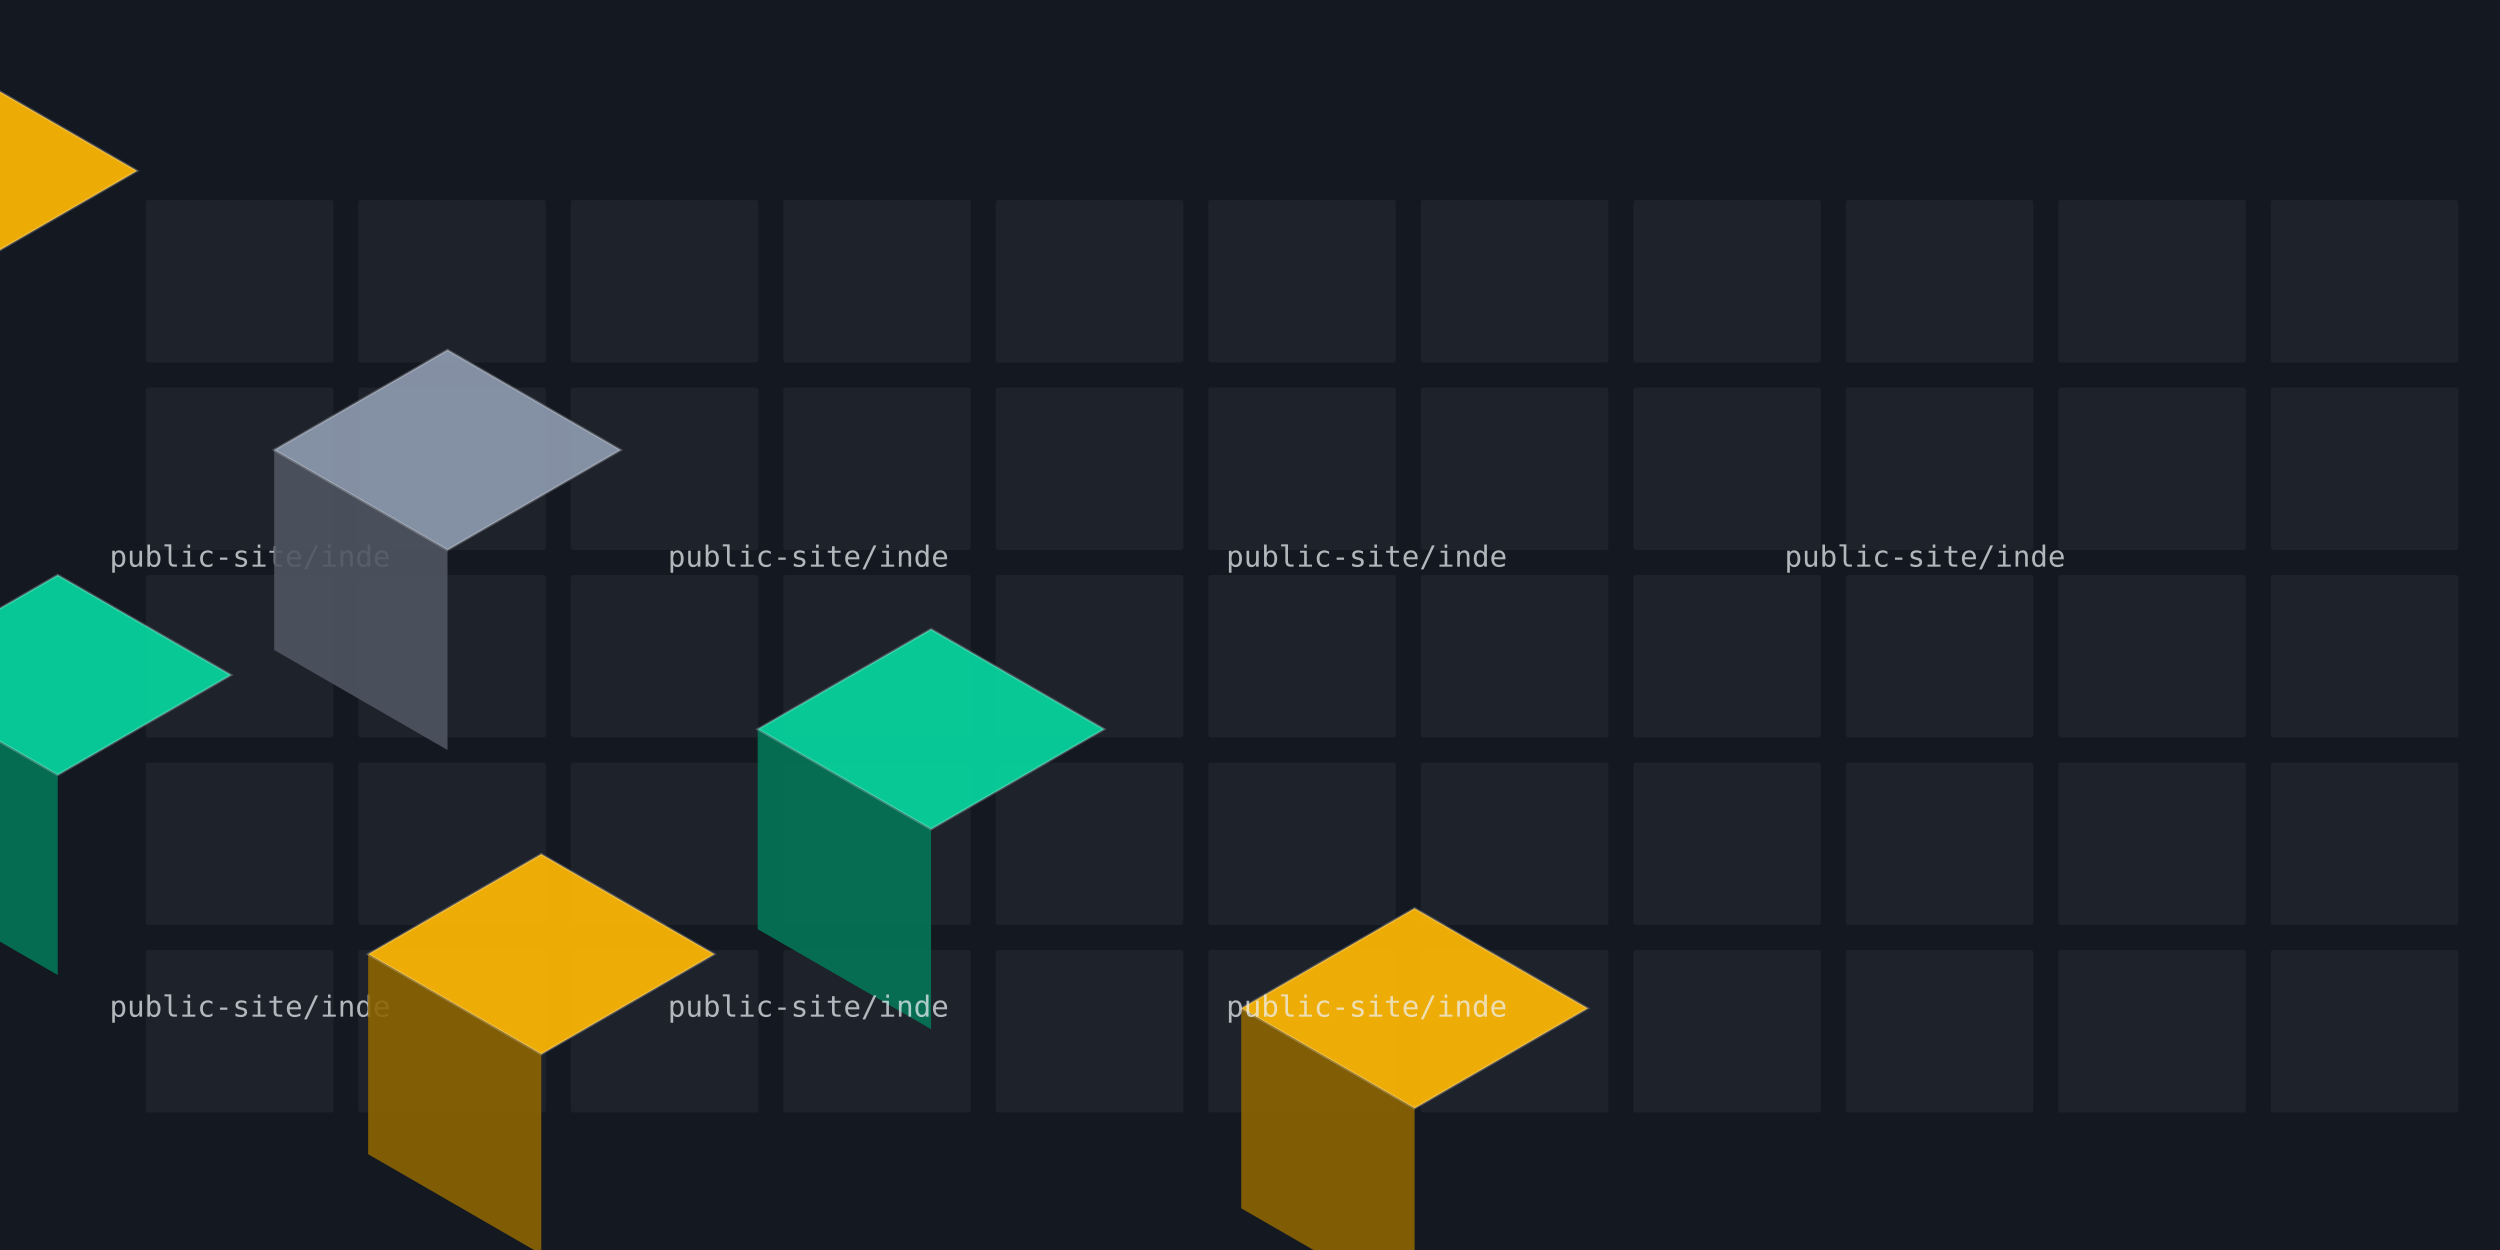
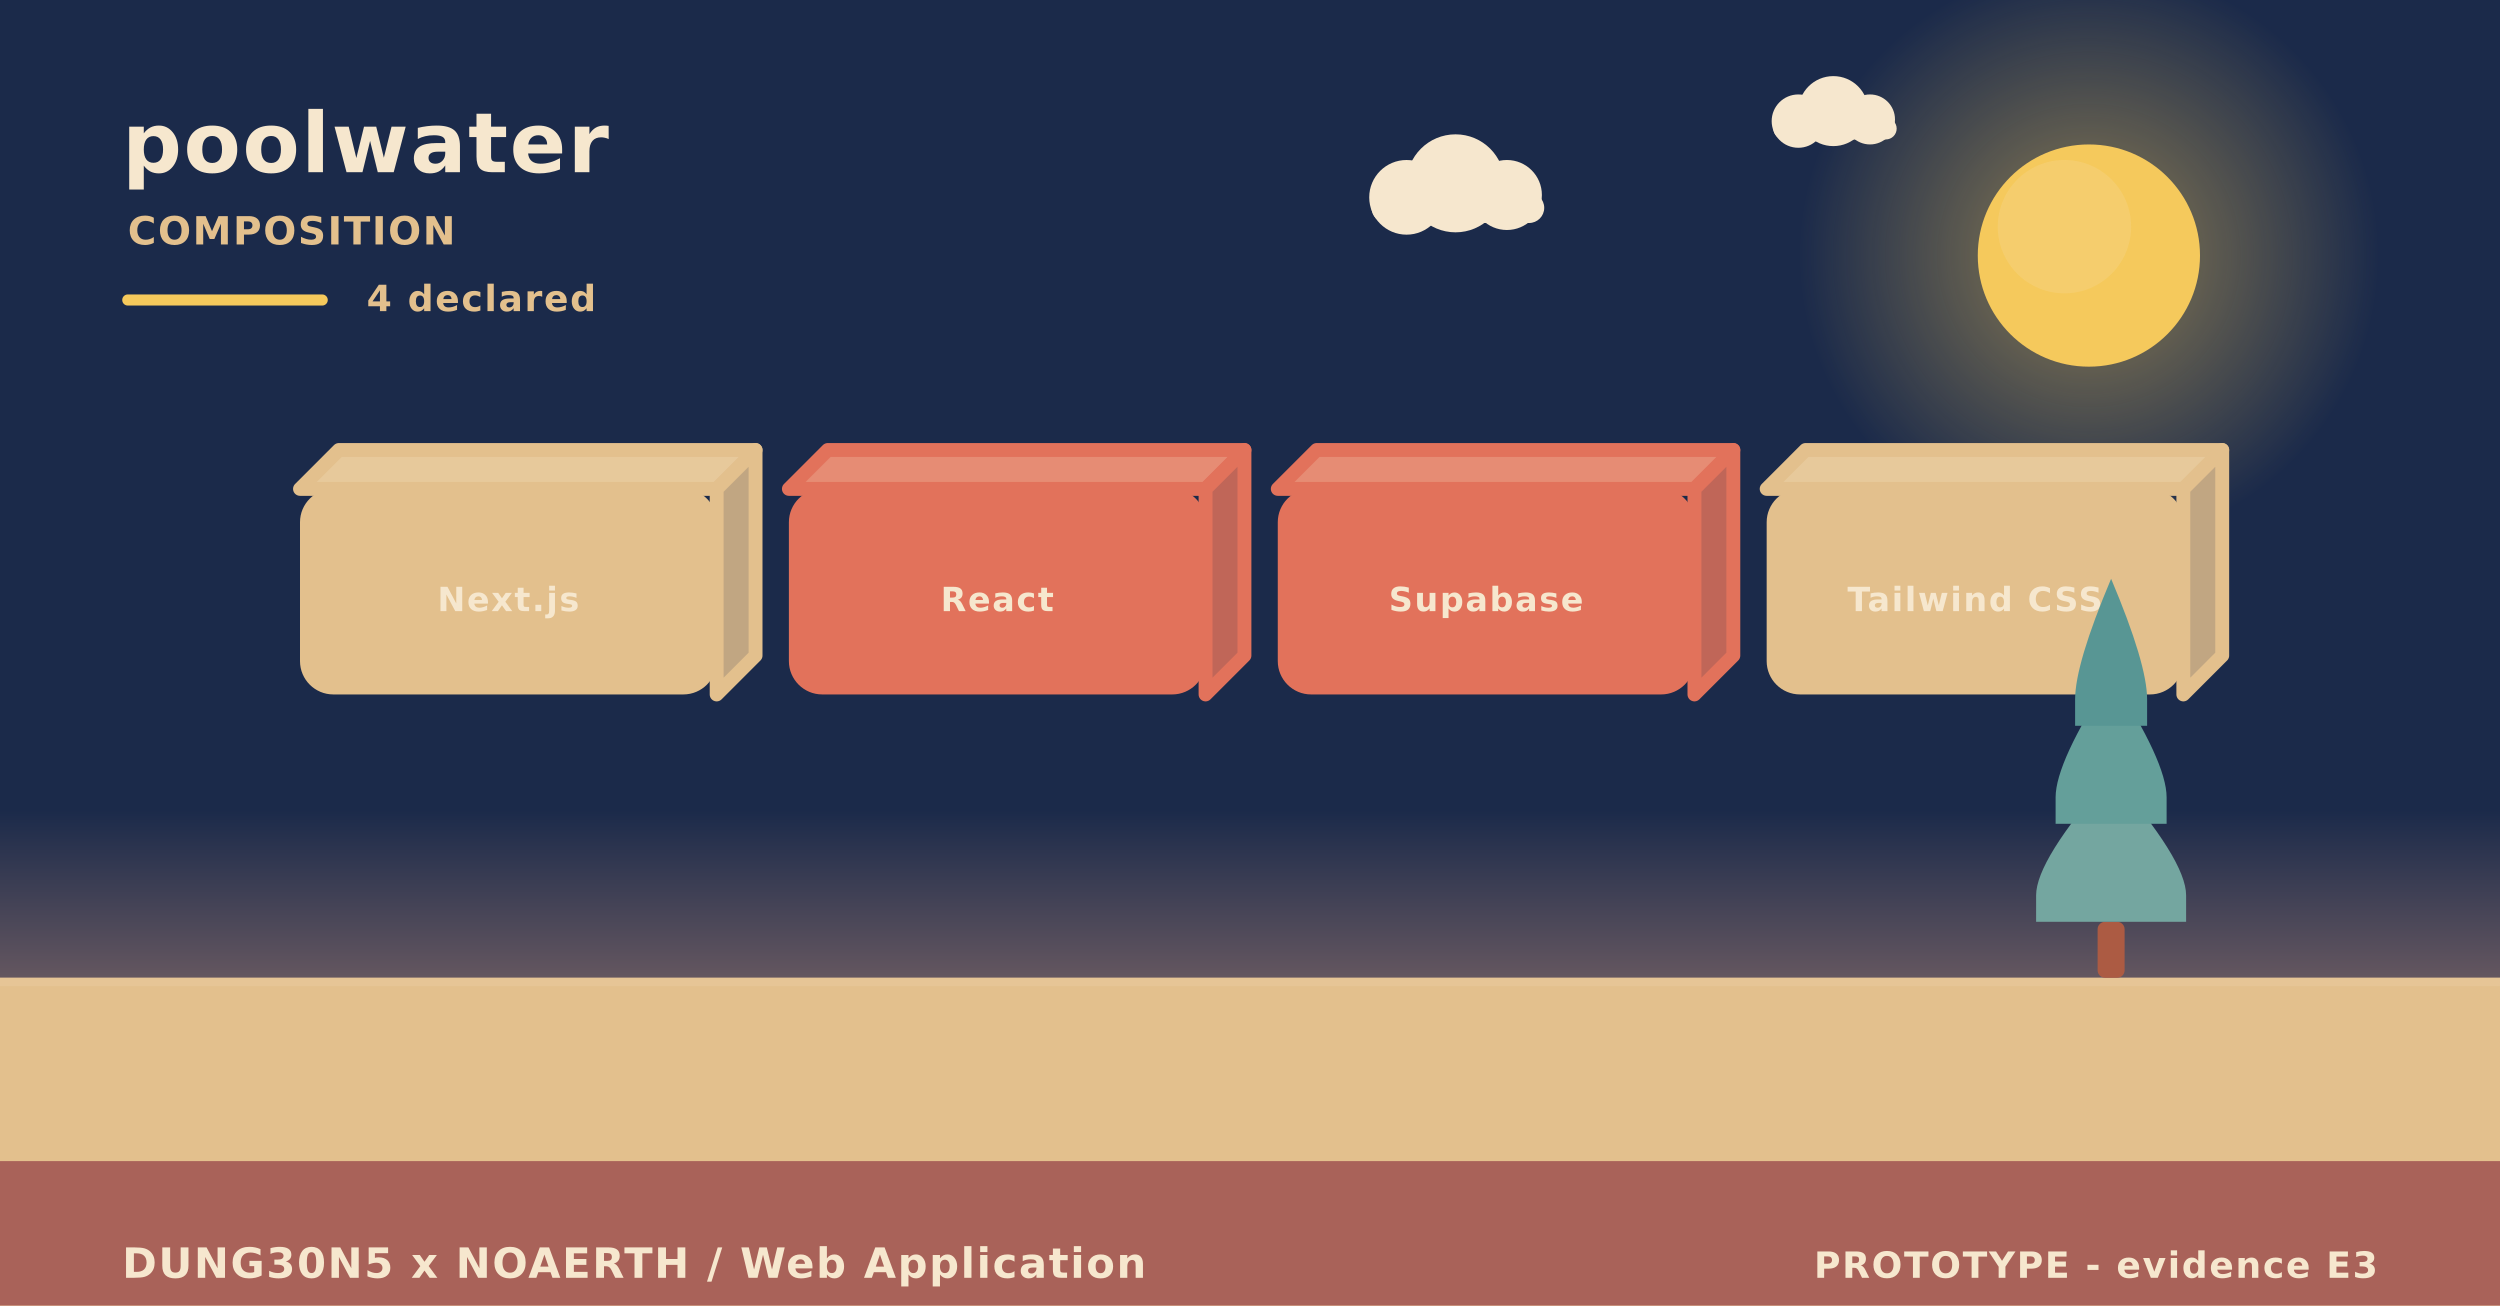
- <svg xmlns="http://www.w3.org/2000/svg" viewBox="0 0 1200 600" width="1200" height="600" role="img" aria-label="poolwater component map">
-   <rect width="1200" height="600" fill="#141821" />
-   <defs>
-     <linearGradient id="gc" x1="0" y1="0" x2="1" y2="1">
-       <stop offset="0%" stop-color="#ffb703" />
-       <stop offset="100%" stop-color="#8d99ae" />
-     </linearGradient>
-   </defs>
-   <rect x="70.00" y="96.00" width="90.00" height="78.00" rx="1.20" fill="#eef1f6" opacity="0.05" />
-   <rect x="172.00" y="96.00" width="90.00" height="78.00" rx="1.20" fill="#eef1f6" opacity="0.05" />
-   <rect x="274.00" y="96.00" width="90.00" height="78.00" rx="1.20" fill="#eef1f6" opacity="0.05" />
-   <rect x="376.00" y="96.00" width="90.00" height="78.00" rx="1.20" fill="#eef1f6" opacity="0.05" />
-   <rect x="478.00" y="96.00" width="90.00" height="78.00" rx="1.20" fill="#eef1f6" opacity="0.05" />
-   <rect x="580.00" y="96.00" width="90.00" height="78.00" rx="1.20" fill="#eef1f6" opacity="0.05" />
-   <rect x="682.00" y="96.00" width="90.00" height="78.00" rx="1.20" fill="#eef1f6" opacity="0.05" />
-   <rect x="784.00" y="96.00" width="90.00" height="78.00" rx="1.20" fill="#eef1f6" opacity="0.05" />
-   <rect x="886.00" y="96.00" width="90.00" height="78.00" rx="1.20" fill="#eef1f6" opacity="0.05" />
-   <rect x="988.00" y="96.00" width="90.00" height="78.00" rx="1.20" fill="#eef1f6" opacity="0.05" />
-   <rect x="1090.00" y="96.00" width="90.00" height="78.00" rx="1.20" fill="#eef1f6" opacity="0.05" />
-   <rect x="70.00" y="186.00" width="90.00" height="78.00" rx="1.20" fill="#eef1f6" opacity="0.05" />
-   <rect x="172.00" y="186.00" width="90.00" height="78.00" rx="1.20" fill="#eef1f6" opacity="0.05" />
-   <rect x="274.00" y="186.00" width="90.00" height="78.00" rx="1.20" fill="#eef1f6" opacity="0.05" />
-   <rect x="376.00" y="186.00" width="90.00" height="78.00" rx="1.20" fill="#eef1f6" opacity="0.05" />
-   <rect x="478.00" y="186.00" width="90.00" height="78.00" rx="1.20" fill="#eef1f6" opacity="0.05" />
-   <rect x="580.00" y="186.00" width="90.00" height="78.00" rx="1.20" fill="#eef1f6" opacity="0.05" />
-   <rect x="682.00" y="186.00" width="90.00" height="78.00" rx="1.20" fill="#eef1f6" opacity="0.05" />
-   <rect x="784.00" y="186.00" width="90.00" height="78.00" rx="1.20" fill="#eef1f6" opacity="0.05" />
-   <rect x="886.00" y="186.00" width="90.00" height="78.00" rx="1.20" fill="#eef1f6" opacity="0.05" />
-   <rect x="988.00" y="186.00" width="90.00" height="78.00" rx="1.20" fill="#eef1f6" opacity="0.05" />
-   <rect x="1090.00" y="186.00" width="90.00" height="78.00" rx="1.20" fill="#eef1f6" opacity="0.05" />
-   <rect x="70.00" y="276.00" width="90.00" height="78.00" rx="1.20" fill="#eef1f6" opacity="0.05" />
-   <rect x="172.00" y="276.00" width="90.00" height="78.00" rx="1.20" fill="#eef1f6" opacity="0.05" />
-   <rect x="274.00" y="276.00" width="90.00" height="78.00" rx="1.20" fill="#eef1f6" opacity="0.05" />
-   <rect x="376.00" y="276.00" width="90.00" height="78.00" rx="1.20" fill="#eef1f6" opacity="0.05" />
-   <rect x="478.00" y="276.00" width="90.00" height="78.00" rx="1.20" fill="#eef1f6" opacity="0.05" />
-   <rect x="580.00" y="276.00" width="90.00" height="78.00" rx="1.20" fill="#eef1f6" opacity="0.05" />
-   <rect x="682.00" y="276.00" width="90.00" height="78.00" rx="1.20" fill="#eef1f6" opacity="0.05" />
-   <rect x="784.00" y="276.00" width="90.00" height="78.00" rx="1.20" fill="#eef1f6" opacity="0.05" />
-   <rect x="886.00" y="276.00" width="90.00" height="78.00" rx="1.20" fill="#eef1f6" opacity="0.05" />
-   <rect x="988.00" y="276.00" width="90.00" height="78.00" rx="1.20" fill="#eef1f6" opacity="0.05" />
-   <rect x="1090.00" y="276.00" width="90.00" height="78.00" rx="1.20" fill="#eef1f6" opacity="0.05" />
-   <rect x="70.00" y="366.00" width="90.00" height="78.00" rx="1.20" fill="#eef1f6" opacity="0.05" />
-   <rect x="172.00" y="366.00" width="90.00" height="78.00" rx="1.20" fill="#eef1f6" opacity="0.05" />
-   <rect x="274.00" y="366.00" width="90.00" height="78.00" rx="1.20" fill="#eef1f6" opacity="0.05" />
-   <rect x="376.00" y="366.00" width="90.00" height="78.00" rx="1.20" fill="#eef1f6" opacity="0.05" />
-   <rect x="478.00" y="366.00" width="90.00" height="78.00" rx="1.20" fill="#eef1f6" opacity="0.05" />
-   <rect x="580.00" y="366.00" width="90.00" height="78.00" rx="1.20" fill="#eef1f6" opacity="0.05" />
-   <rect x="682.00" y="366.00" width="90.00" height="78.00" rx="1.20" fill="#eef1f6" opacity="0.05" />
-   <rect x="784.00" y="366.00" width="90.00" height="78.00" rx="1.20" fill="#eef1f6" opacity="0.05" />
-   <rect x="886.00" y="366.00" width="90.00" height="78.00" rx="1.20" fill="#eef1f6" opacity="0.05" />
-   <rect x="988.00" y="366.00" width="90.00" height="78.00" rx="1.20" fill="#eef1f6" opacity="0.05" />
-   <rect x="1090.00" y="366.00" width="90.00" height="78.00" rx="1.20" fill="#eef1f6" opacity="0.05" />
-   <rect x="70.00" y="456.00" width="90.00" height="78.00" rx="1.20" fill="#eef1f6" opacity="0.05" />
-   <rect x="172.00" y="456.00" width="90.00" height="78.00" rx="1.20" fill="#eef1f6" opacity="0.05" />
-   <rect x="274.00" y="456.00" width="90.00" height="78.00" rx="1.20" fill="#eef1f6" opacity="0.05" />
-   <rect x="376.00" y="456.00" width="90.00" height="78.00" rx="1.20" fill="#eef1f6" opacity="0.05" />
-   <rect x="478.00" y="456.00" width="90.00" height="78.00" rx="1.20" fill="#eef1f6" opacity="0.05" />
-   <rect x="580.00" y="456.00" width="90.00" height="78.00" rx="1.20" fill="#eef1f6" opacity="0.05" />
-   <rect x="682.00" y="456.00" width="90.00" height="78.00" rx="1.20" fill="#eef1f6" opacity="0.05" />
-   <rect x="784.00" y="456.00" width="90.00" height="78.00" rx="1.20" fill="#eef1f6" opacity="0.05" />
-   <rect x="886.00" y="456.00" width="90.00" height="78.00" rx="1.20" fill="#eef1f6" opacity="0.05" />
-   <rect x="988.00" y="456.00" width="90.00" height="78.00" rx="1.20" fill="#eef1f6" opacity="0.05" />
-   <rect x="1090.00" y="456.00" width="90.00" height="78.00" rx="1.20" fill="#eef1f6" opacity="0.05" />
-   <g transform="rotate(0 120 140)">
-     <polygon points="-17.3,34.0 65.8,82.0 -17.3,130.0 -100.5,82.0" fill="#ffb703" opacity="0.92" />
-     <polygon points="-100.5,82.0 -17.3,130.0 -17.3,226.0 -100.5,178.0" fill="#8c6502" opacity="0.9" />
-     <polygon points="-17.3,34.0 65.8,82.0 -17.3,130.0 -100.5,82.0" fill="none" stroke="rgba(255,255,255,0.220)" stroke-width="1.2" />
-     <animateTransform attributeName="transform" type="rotate" values="-32.0 0.00 0.00 0.0 0.00 0.00" dur="6.1s" begin="0.0s" repeatCount="indefinite" />
+ <svg xmlns="http://www.w3.org/2000/svg" width="900" height="470" viewBox="0 0 900 470" role="img" aria-label="poolwater - how it is composed">
+   <linearGradient id="skyc" x1="0" y1="0" x2="0" y2="1">
+     <stop offset="0" stop-color="#1b2a4a" />
+     <stop offset="0.62" stop-color="#1b2a4a" />
+     <stop offset="1" stop-color="#f3ad8a" />
+   </linearGradient>
+   <rect width="900" height="470" fill="url(#skyc)" />
+   <radialGradient id="sunc">
+     <stop offset="0.35" stop-color="#f5c95c" stop-opacity="0.34" />
+     <stop offset="1" stop-color="#f5c95c" stop-opacity="0" />
+   </radialGradient>
+   <circle cx="752" cy="92" r="104" fill="url(#sunc)" />
+   <circle cx="752" cy="92" r="40" fill="#f5c95c" />
+   <circle cx="743.2" cy="81.6" r="24" fill="#f5d27e" opacity="0.5" />
+   <g>
+     <circle cx="524" cy="66" r="17.64" fill="#f6e7ce" />
+     <circle cx="506.36" cy="71.04" r="13.44" fill="#f6e7ce" />
+     <circle cx="542.48" cy="70.2" r="12.6" fill="#f6e7ce" />
+     <rect x="493.76" y="69.36" width="62.16" height="10.92" rx="5.46" fill="#f6e7ce" />
+     <animateTransform attributeName="transform" type="translate" values="0 0;24 0;0 0" dur="36s" begin="0s" repeatCount="indefinite" />
  </g>
-   <text x="120" y="272" font-family="ui-monospace,Menlo,monospace" font-size="14" fill="rgba(238,241,246,0.720)" text-anchor="middle">public-site/inde</text>
-   <g transform="rotate(0 388 140)">
-     <polygon points="214.8,168.0 297.9,216.0 214.8,264.0 131.6,216.0" fill="#8d99ae" opacity="0.92" />
-     <polygon points="131.6,216.0 214.8,264.0 214.8,360.0 131.6,312.0" fill="#4e5460" opacity="0.9" />
-     <polygon points="214.8,168.0 297.9,216.0 214.8,264.0 131.6,216.0" fill="none" stroke="rgba(255,255,255,0.220)" stroke-width="1.2" />
-     <animateTransform attributeName="transform" type="rotate" values="-32.0 0.00 0.00 0.0 0.00 0.00" dur="6.1s" begin="0.4s" repeatCount="indefinite" />
+   <g>
+     <circle cx="660" cy="40" r="12.6" fill="#f6e7ce" />
+     <circle cx="647.4" cy="43.6" r="9.6" fill="#f6e7ce" />
+     <circle cx="673.2" cy="43" r="9" fill="#f6e7ce" />
+     <rect x="638.4" y="42.4" width="44.4" height="7.8" rx="3.9" fill="#f6e7ce" />
+     <animateTransform attributeName="transform" type="translate" values="0 0;-18 0;0 0" dur="46s" begin="3s" repeatCount="indefinite" />
  </g>
-   <text x="388" y="272" font-family="ui-monospace,Menlo,monospace" font-size="14" fill="rgba(238,241,246,0.720)" text-anchor="middle">public-site/inde</text>
-   <g transform="rotate(0 656 140)">
-     <polygon points="446.9,302.0 530.0,350.0 446.9,398.0 363.7,350.0" fill="#06d6a0" opacity="0.92" />
-     <polygon points="363.7,350.0 446.9,398.0 446.9,494.0 363.7,446.0" fill="#037658" opacity="0.9" />
-     <polygon points="446.9,302.0 530.0,350.0 446.9,398.0 363.7,350.0" fill="none" stroke="rgba(255,255,255,0.220)" stroke-width="1.2" />
-     <animateTransform attributeName="transform" type="rotate" values="-32.0 0.00 0.00 0.0 0.00 0.00" dur="6.1s" begin="0.8s" repeatCount="indefinite" />
+   <rect x="0" y="352" width="900" height="118" fill="#e3c08d" />
+   <rect x="0" y="352" width="900" height="3" fill="#e6c596" />
+   <text x="44" y="62" font-family="Verdana,DejaVu Sans,sans-serif" font-size="30" font-weight="700" letter-spacing="0.6" fill="#f6e7ce" text-anchor="start">poolwater</text>
+   <text x="46" y="88" font-family="Verdana,DejaVu Sans,sans-serif" font-size="14" font-weight="700" letter-spacing="0.6" fill="#e3c08d" text-anchor="start">COMPOSITION</text>
+   <rect x="44" y="106" width="74" height="4" rx="2" fill="#f5c95c" />
+   <text x="132" y="112" font-family="Verdana,DejaVu Sans,sans-serif" font-size="13" font-weight="700" letter-spacing="0.6" fill="#e3c08d" text-anchor="start">4 declared</text>
+   <g>
+     <path d="M108,176 L258,176 L272,162 L122,162 Z" fill="#e7c99b" stroke="#e3c08d" stroke-width="5" stroke-linejoin="round" />
+     <path d="M258,176 L272,162 L272,236 L258,250 Z" fill="#c1a682" stroke="#e3c08d" stroke-width="5" stroke-linejoin="round" />
+     <rect x="108" y="176" width="150" height="74" rx="12" fill="#e3c08d" />
+     <animateTransform attributeName="transform" type="translate" values="0 10;0 0" dur="0.75s" begin="0s" fill="freeze" />
  </g>
-   <text x="656" y="272" font-family="ui-monospace,Menlo,monospace" font-size="14" fill="rgba(238,241,246,0.720)" text-anchor="middle">public-site/inde</text>
-   <g transform="rotate(0 924 140)">
-     <polygon points="679.0,436.0 762.1,484.0 679.0,532.0 595.8,484.0" fill="#ffb703" opacity="0.92" />
-     <polygon points="595.8,484.0 679.0,532.0 679.0,628.0 595.8,580.0" fill="#8c6502" opacity="0.9" />
-     <polygon points="679.0,436.0 762.1,484.0 679.0,532.0 595.8,484.0" fill="none" stroke="rgba(255,255,255,0.220)" stroke-width="1.2" />
-     <animateTransform attributeName="transform" type="rotate" values="-32.0 0.00 0.00 0.0 0.00 0.00" dur="6.1s" begin="1.2s" repeatCount="indefinite" />
+   <text x="183" y="220" font-family="Verdana,DejaVu Sans,sans-serif" font-size="12" font-weight="700" letter-spacing="0.6" fill="#f6e7ce" text-anchor="middle">Next.js</text>
+   <g>
+     <path d="M284,176 L434,176 L448,162 L298,162 Z" fill="#e68c74" stroke="#e2725b" stroke-width="5" stroke-linejoin="round" />
+     <path d="M434,176 L448,162 L448,236 L434,250 Z" fill="#c06658" stroke="#e2725b" stroke-width="5" stroke-linejoin="round" />
+     <rect x="284" y="176" width="150" height="74" rx="12" fill="#e2725b" />
+     <animateTransform attributeName="transform" type="translate" values="0 10;0 0" dur="0.75s" begin="0.16s" fill="freeze" />
  </g>
-   <text x="924" y="272" font-family="ui-monospace,Menlo,monospace" font-size="14" fill="rgba(238,241,246,0.720)" text-anchor="middle">public-site/inde</text>
-   <g transform="rotate(0 120 356)">
-     <polygon points="-204.4,142.0 -121.2,190.0 -204.4,238.0 -287.5,190.0" fill="#8d99ae" opacity="0.92" />
-     <polygon points="-287.5,190.0 -204.4,238.0 -204.4,334.0 -287.5,286.0" fill="#4e5460" opacity="0.9" />
-     <polygon points="-204.4,142.0 -121.2,190.0 -204.4,238.0 -287.5,190.0" fill="none" stroke="rgba(255,255,255,0.220)" stroke-width="1.2" />
-     <animateTransform attributeName="transform" type="rotate" values="-32.0 0.00 0.00 0.0 0.00 0.00" dur="6.1s" begin="1.6s" repeatCount="indefinite" />
+   <text x="359" y="220" font-family="Verdana,DejaVu Sans,sans-serif" font-size="12" font-weight="700" letter-spacing="0.6" fill="#f6e7ce" text-anchor="middle">React</text>
+   <g>
+     <path d="M460,176 L610,176 L624,162 L474,162 Z" fill="#e68c74" stroke="#e2725b" stroke-width="5" stroke-linejoin="round" />
+     <path d="M610,176 L624,162 L624,236 L610,250 Z" fill="#c06658" stroke="#e2725b" stroke-width="5" stroke-linejoin="round" />
+     <rect x="460" y="176" width="150" height="74" rx="12" fill="#e2725b" />
+     <animateTransform attributeName="transform" type="translate" values="0 10;0 0" dur="0.75s" begin="0.32s" fill="freeze" />
  </g>
-   <text x="120" y="488" font-family="ui-monospace,Menlo,monospace" font-size="14" fill="rgba(238,241,246,0.720)" text-anchor="middle">public-site/inde</text>
-   <g transform="rotate(0 388 356)">
-     <polygon points="27.7,276.0 110.9,324.0 27.7,372.0 -55.4,324.0" fill="#06d6a0" opacity="0.92" />
-     <polygon points="-55.4,324.0 27.7,372.0 27.7,468.0 -55.4,420.0" fill="#037658" opacity="0.9" />
-     <polygon points="27.7,276.0 110.9,324.0 27.7,372.0 -55.4,324.0" fill="none" stroke="rgba(255,255,255,0.220)" stroke-width="1.2" />
-     <animateTransform attributeName="transform" type="rotate" values="-32.0 0.00 0.00 0.0 0.00 0.00" dur="6.1s" begin="2.0s" repeatCount="indefinite" />
+   <text x="535" y="220" font-family="Verdana,DejaVu Sans,sans-serif" font-size="12" font-weight="700" letter-spacing="0.6" fill="#f6e7ce" text-anchor="middle">Supabase</text>
+   <g>
+     <path d="M636,176 L786,176 L800,162 L650,162 Z" fill="#e7c99b" stroke="#e3c08d" stroke-width="5" stroke-linejoin="round" />
+     <path d="M786,176 L800,162 L800,236 L786,250 Z" fill="#c1a682" stroke="#e3c08d" stroke-width="5" stroke-linejoin="round" />
+     <rect x="636" y="176" width="150" height="74" rx="12" fill="#e3c08d" />
+     <animateTransform attributeName="transform" type="translate" values="0 10;0 0" dur="0.75s" begin="0.48s" fill="freeze" />
  </g>
-   <text x="388" y="488" font-family="ui-monospace,Menlo,monospace" font-size="14" fill="rgba(238,241,246,0.720)" text-anchor="middle">public-site/inde</text>
-   <g transform="rotate(0 656 356)">
-     <polygon points="259.8,410.0 342.9,458.0 259.8,506.0 176.7,458.0" fill="#ffb703" opacity="0.92" />
-     <polygon points="176.7,458.0 259.8,506.0 259.8,602.0 176.7,554.0" fill="#8c6502" opacity="0.9" />
-     <polygon points="259.8,410.0 342.9,458.0 259.8,506.0 176.7,458.0" fill="none" stroke="rgba(255,255,255,0.220)" stroke-width="1.2" />
-     <animateTransform attributeName="transform" type="rotate" values="-32.0 0.00 0.00 0.0 0.00 0.00" dur="6.1s" begin="2.4s" repeatCount="indefinite" />
-   </g>
-   <text x="656" y="488" font-family="ui-monospace,Menlo,monospace" font-size="14" fill="rgba(238,241,246,0.720)" text-anchor="middle">public-site/inde</text>
+   <text x="711" y="220" font-family="Verdana,DejaVu Sans,sans-serif" font-size="12" font-weight="700" letter-spacing="0.6" fill="#f6e7ce" text-anchor="middle">Tailwind CSS</text>
+   <rect x="755.14" y="331.84" width="9.72" height="20.16" rx="2.7" fill="#ac5b43" />
+   <path d="M760,278.92 Q733,309.61 733,322.31 Q733,331.84 733,331.84 L787,331.84 Q787,331.84 787,322.31 Q787,309.61 760,278.92 Z" fill="#74a6a0" />
+   <path d="M760,243.64 Q740.02,274.33 740.02,287.03 Q740.02,296.56 740.02,296.56 L779.98,296.56 Q779.98,296.56 779.98,287.03 Q779.98,274.33 760,243.64 Z" fill="#649f9a" />
+   <path d="M760,208.36 Q747.04,239.05 747.04,251.75 Q747.04,261.28 747.04,261.28 L772.96,261.28 Q772.96,261.28 772.96,251.75 Q772.96,239.05 760,208.36 Z" fill="#589694" />
+   <rect x="0" y="418" width="900" height="52" rx="0" fill="#a65c56" opacity="0.94" />
+   <text x="44" y="460" font-family="Verdana,DejaVu Sans,sans-serif" font-size="15" font-weight="700" letter-spacing="0.6" fill="#f6e7ce" text-anchor="start">DUNG30N5 x NOAERTH  /  Web Application</text>
+   <text x="856" y="460" font-family="Verdana,DejaVu Sans,sans-serif" font-size="13" font-weight="700" letter-spacing="0.6" fill="#f6e7ce" text-anchor="end">PROTOTYPE  -  evidence E3</text>
</svg>
